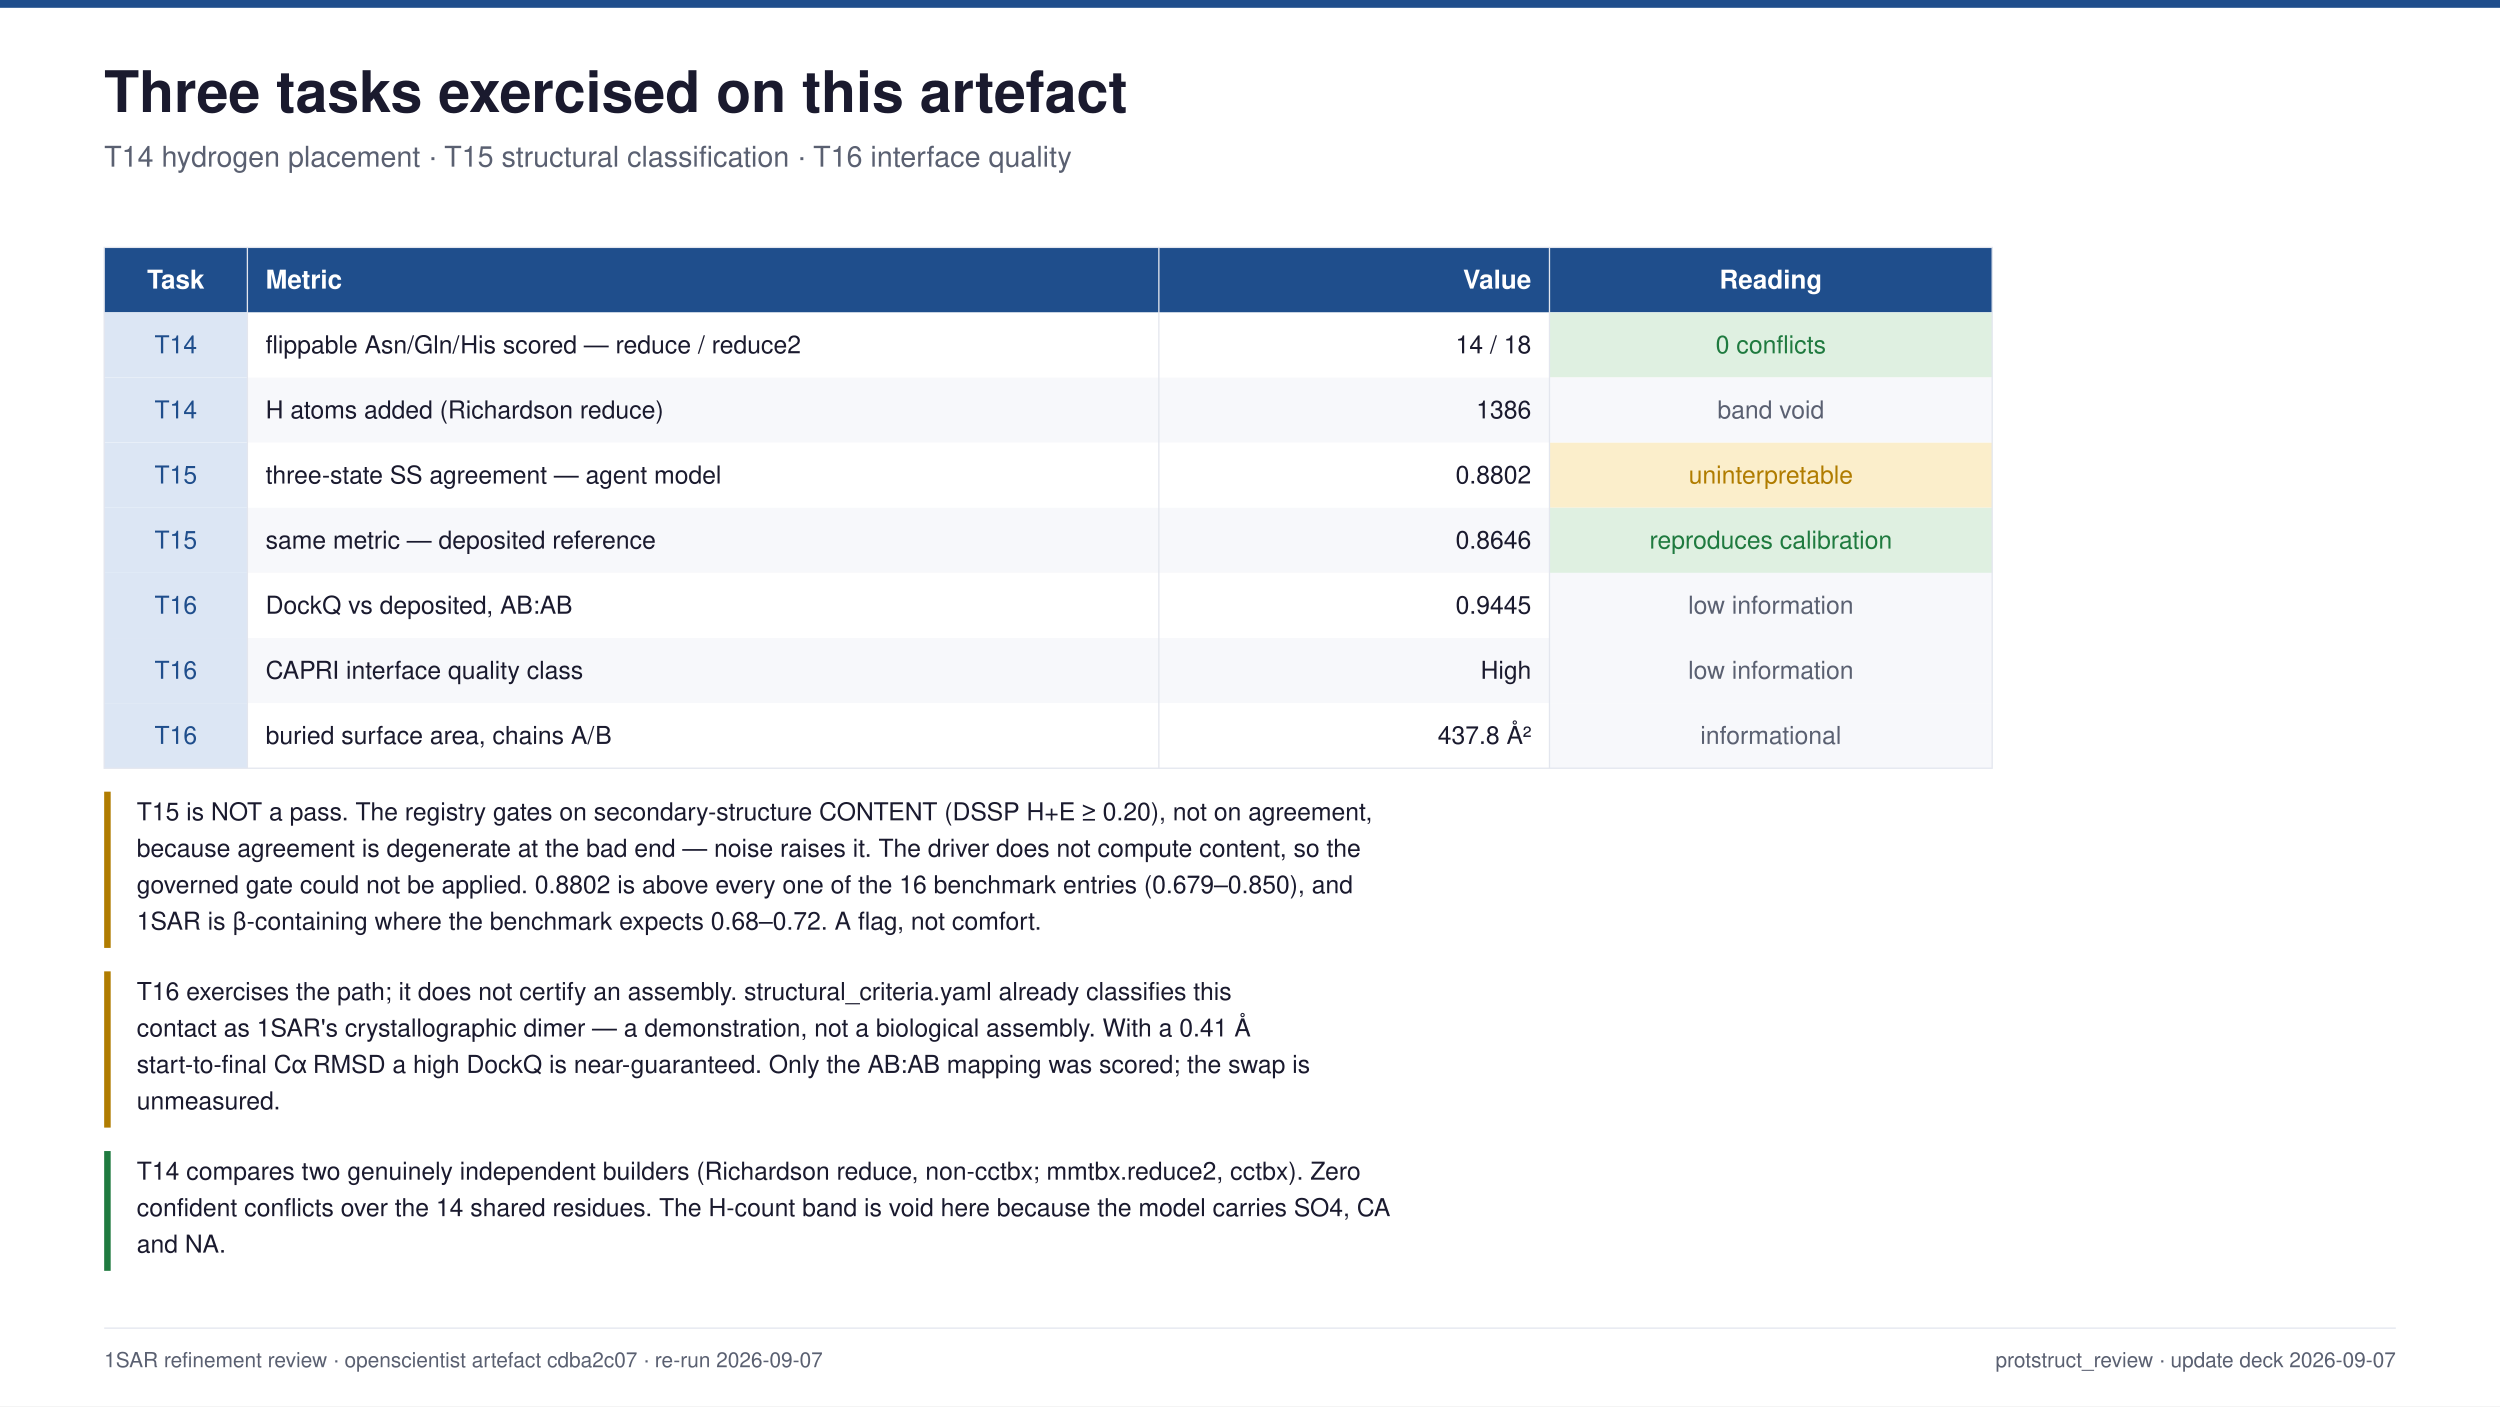
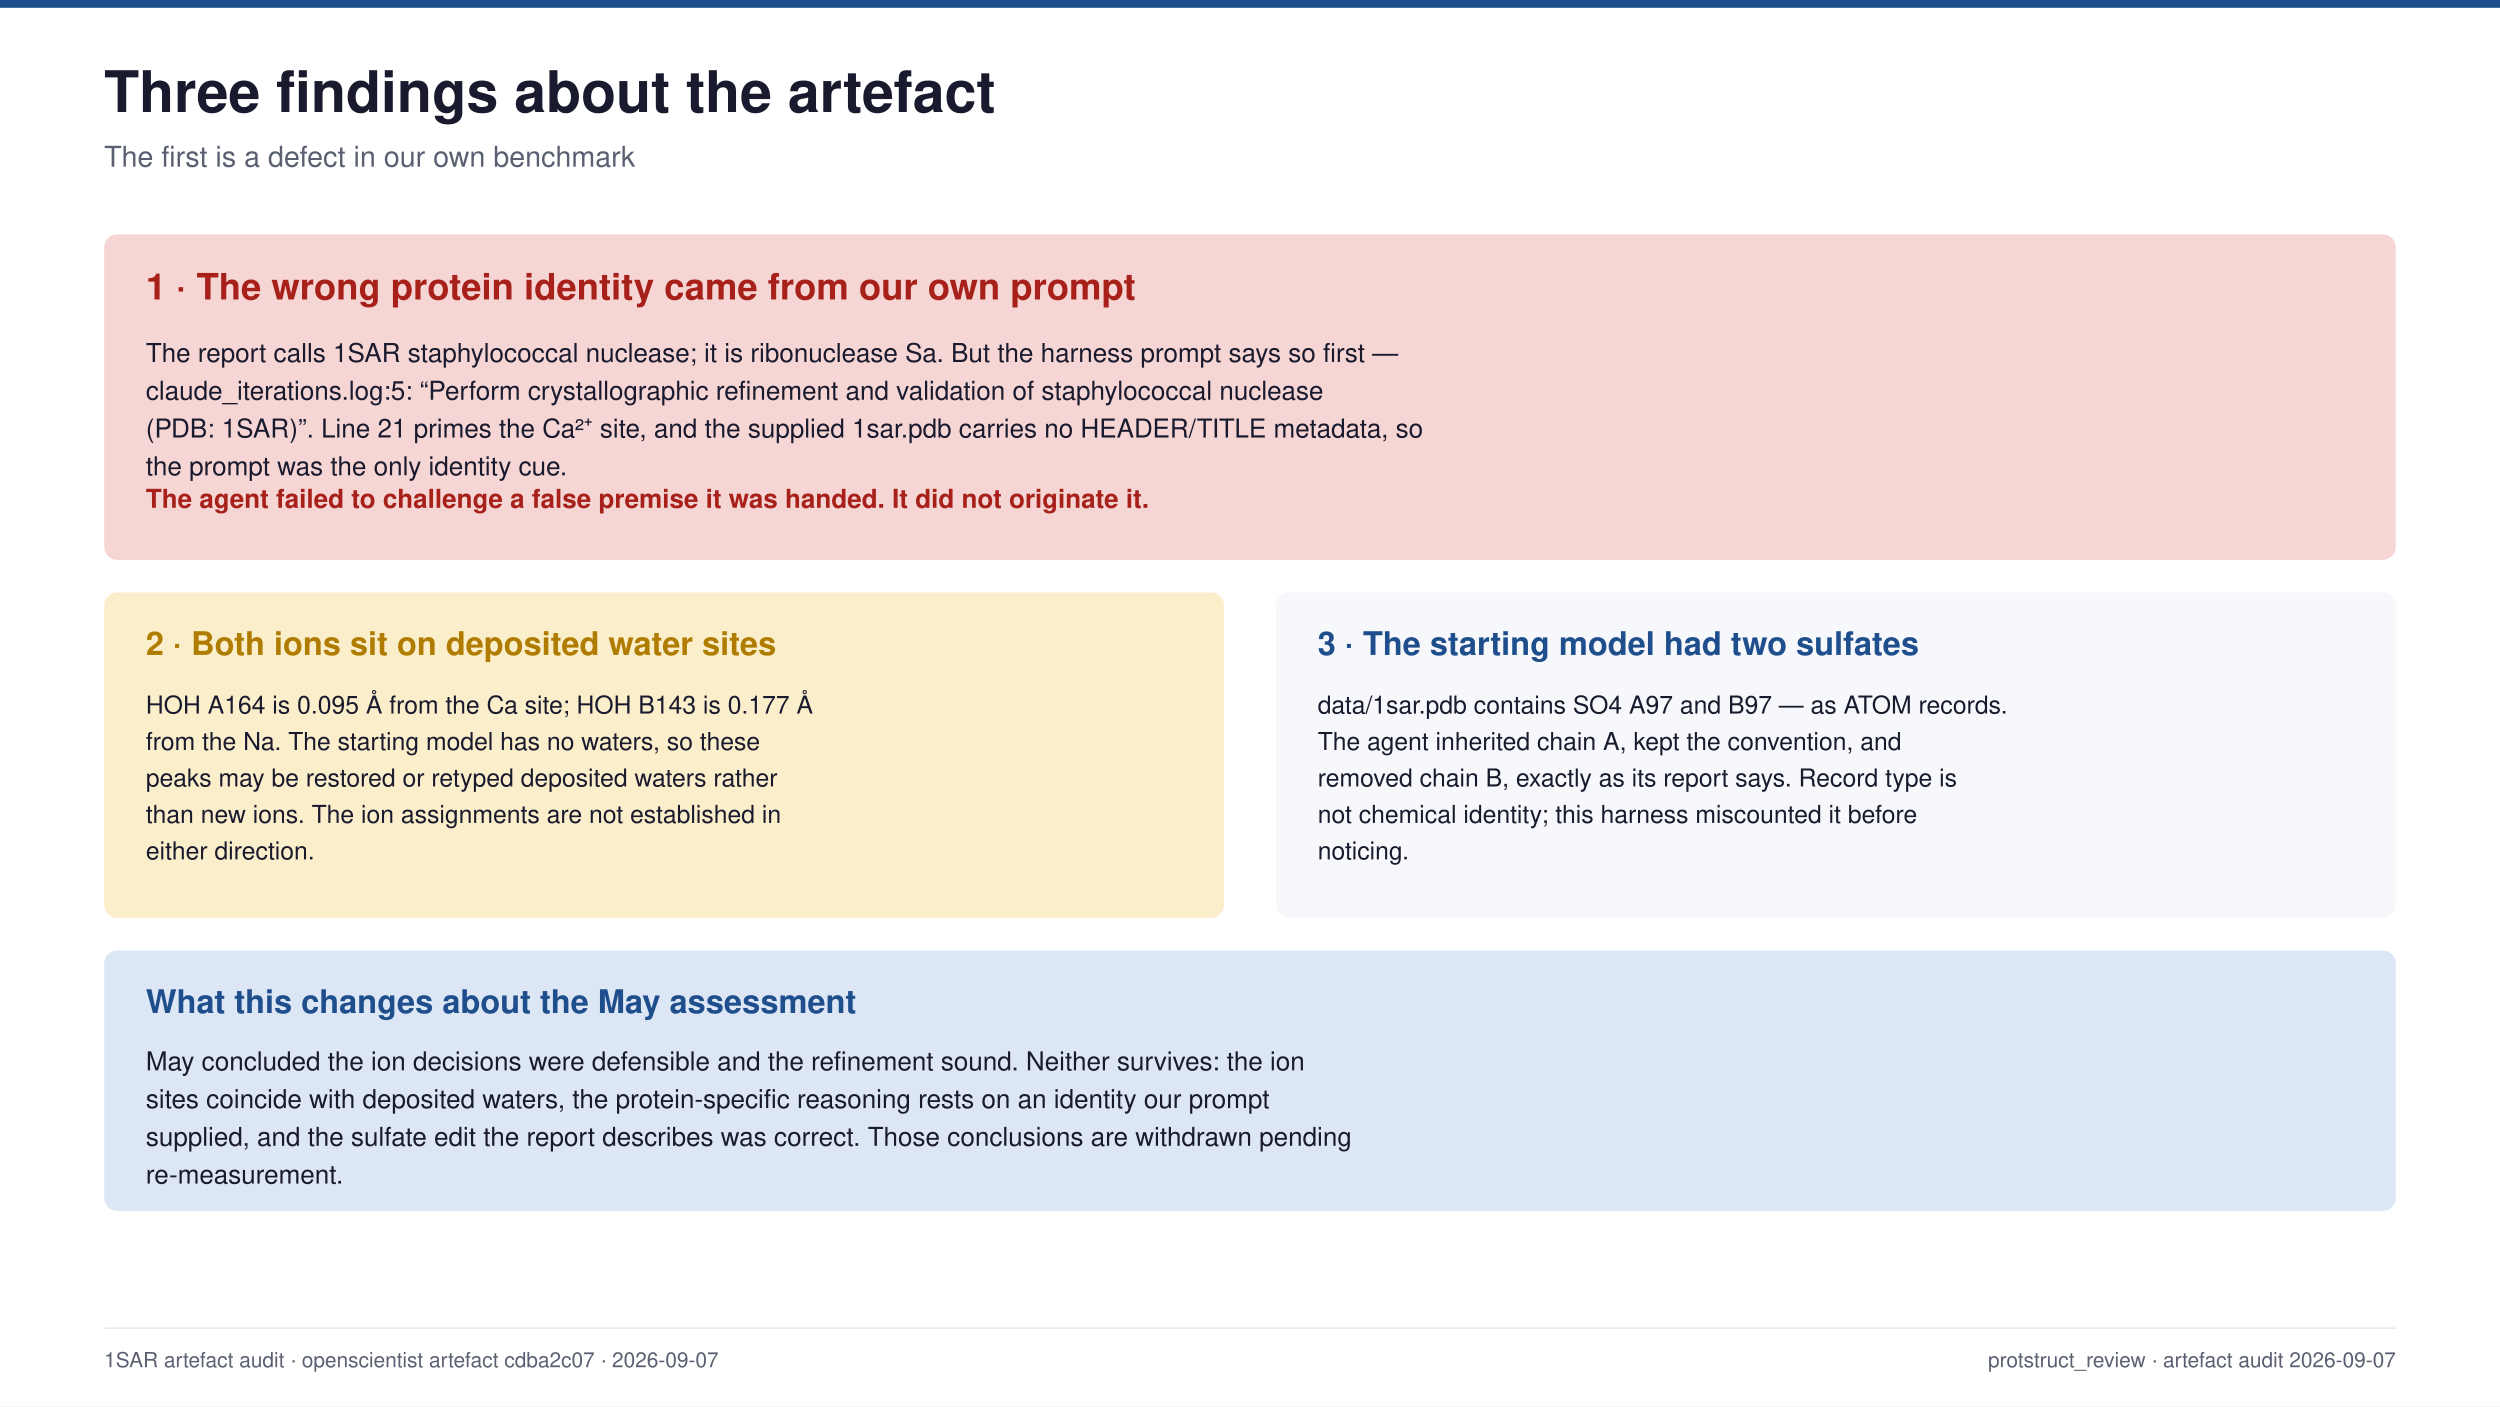
<svg xmlns="http://www.w3.org/2000/svg" width="1920" height="1080" viewBox="0 0 1920 1080" font-family="Helvetica, Arial, sans-serif">
  <rect width="100%" height="100%" fill="#ffffff" />
  <rect x="0" y="0" width="1920" height="6" fill="#1f4e8c" />
-   <text x="80" y="86" font-size="44" font-weight="700" fill="#1a1a2e">Three tasks exercised on this artefact</text>
-   <text x="80" y="128" font-size="22" font-weight="400" fill="#5a6071">T14 hydrogen placement · T15 structural classification · T16 interface quality</text>
+   <text x="80" y="86" font-size="44" font-weight="700" fill="#1a1a2e">Three findings about the artefact</text>
+   <text x="80" y="128" font-size="22" font-weight="400" fill="#5a6071">The first is a defect in our own benchmark</text>
  <line x1="80" y1="1020" x2="1840" y2="1020" stroke="#e3e6ee" stroke-width="1" />
-   <text x="80" y="1050" font-size="16" fill="#5a6071">1SAR refinement review · openscientist artefact cdba2c07 · re-run 2026-09-07</text>
-   <text x="1840" y="1050" font-size="16" fill="#5a6071" text-anchor="end">protstruct_review · update deck 2026-09-07</text>
-   <rect x="80" y="190" width="1450" height="50" fill="#1f4e8c" />
-   <text x="135.0" y="221.667" font-size="20" font-weight="700" fill="#ffffff" text-anchor="middle">Task</text>
-   <text x="204" y="221.667" font-size="20" font-weight="700" fill="#ffffff" text-anchor="start">Metric</text>
-   <text x="1176" y="221.667" font-size="20" font-weight="700" fill="#ffffff" text-anchor="end">Value</text>
-   <text x="1360.0" y="221.667" font-size="20" font-weight="700" fill="#ffffff" text-anchor="middle">Reading</text>
-   <rect x="80" y="240" width="1450" height="50" fill="#ffffff" />
-   <rect x="80" y="240" width="110" height="50" fill="#dce6f4" />
-   <text x="135.0" y="271.333" font-size="19" fill="#1f4e8c" text-anchor="middle">T14</text>
-   <text x="204" y="271.333" font-size="19" fill="#1a1a2e" text-anchor="start">flippable Asn/Gln/His scored — reduce / reduce2</text>
-   <text x="1176" y="271.333" font-size="19" fill="#1a1a2e" text-anchor="end">14 / 18</text>
-   <rect x="1190" y="240" width="340" height="50" fill="#dff0e1" />
-   <text x="1360.0" y="271.333" font-size="19" fill="#1f7a3f" text-anchor="middle">0 conflicts</text>
-   <rect x="80" y="290" width="1450" height="50" fill="#f7f8fb" />
-   <rect x="80" y="290" width="110" height="50" fill="#dce6f4" />
-   <text x="135.0" y="321.333" font-size="19" fill="#1f4e8c" text-anchor="middle">T14</text>
-   <text x="204" y="321.333" font-size="19" fill="#1a1a2e" text-anchor="start">H atoms added (Richardson reduce)</text>
-   <text x="1176" y="321.333" font-size="19" fill="#1a1a2e" text-anchor="end">1386</text>
-   <rect x="1190" y="290" width="340" height="50" fill="#f7f8fb" />
-   <text x="1360.0" y="321.333" font-size="19" fill="#5a6071" text-anchor="middle">band void</text>
-   <rect x="80" y="340" width="1450" height="50" fill="#ffffff" />
-   <rect x="80" y="340" width="110" height="50" fill="#dce6f4" />
-   <text x="135.0" y="371.333" font-size="19" fill="#1f4e8c" text-anchor="middle">T15</text>
-   <text x="204" y="371.333" font-size="19" fill="#1a1a2e" text-anchor="start">three-state SS agreement — agent model</text>
-   <text x="1176" y="371.333" font-size="19" fill="#1a1a2e" text-anchor="end">0.8802</text>
-   <rect x="1190" y="340" width="340" height="50" fill="#fbeecb" />
-   <text x="1360.0" y="371.333" font-size="19" fill="#b07c00" text-anchor="middle">uninterpretable</text>
-   <rect x="80" y="390" width="1450" height="50" fill="#f7f8fb" />
-   <rect x="80" y="390" width="110" height="50" fill="#dce6f4" />
-   <text x="135.0" y="421.333" font-size="19" fill="#1f4e8c" text-anchor="middle">T15</text>
-   <text x="204" y="421.333" font-size="19" fill="#1a1a2e" text-anchor="start">same metric — deposited reference</text>
-   <text x="1176" y="421.333" font-size="19" fill="#1a1a2e" text-anchor="end">0.8646</text>
-   <rect x="1190" y="390" width="340" height="50" fill="#dff0e1" />
-   <text x="1360.0" y="421.333" font-size="19" fill="#1f7a3f" text-anchor="middle">reproduces calibration</text>
-   <rect x="80" y="440" width="1450" height="50" fill="#ffffff" />
-   <rect x="80" y="440" width="110" height="50" fill="#dce6f4" />
-   <text x="135.0" y="471.333" font-size="19" fill="#1f4e8c" text-anchor="middle">T16</text>
-   <text x="204" y="471.333" font-size="19" fill="#1a1a2e" text-anchor="start">DockQ vs deposited, AB:AB</text>
-   <text x="1176" y="471.333" font-size="19" fill="#1a1a2e" text-anchor="end">0.9445</text>
-   <rect x="1190" y="440" width="340" height="50" fill="#f7f8fb" />
-   <text x="1360.0" y="471.333" font-size="19" fill="#5a6071" text-anchor="middle">low information</text>
-   <rect x="80" y="490" width="1450" height="50" fill="#f7f8fb" />
-   <rect x="80" y="490" width="110" height="50" fill="#dce6f4" />
-   <text x="135.0" y="521.333" font-size="19" fill="#1f4e8c" text-anchor="middle">T16</text>
-   <text x="204" y="521.333" font-size="19" fill="#1a1a2e" text-anchor="start">CAPRI interface quality class</text>
-   <text x="1176" y="521.333" font-size="19" fill="#1a1a2e" text-anchor="end">High</text>
-   <rect x="1190" y="490" width="340" height="50" fill="#f7f8fb" />
-   <text x="1360.0" y="521.333" font-size="19" fill="#5a6071" text-anchor="middle">low information</text>
-   <rect x="80" y="540" width="1450" height="50" fill="#ffffff" />
-   <rect x="80" y="540" width="110" height="50" fill="#dce6f4" />
-   <text x="135.0" y="571.333" font-size="19" fill="#1f4e8c" text-anchor="middle">T16</text>
-   <text x="204" y="571.333" font-size="19" fill="#1a1a2e" text-anchor="start">buried surface area, chains A/B</text>
-   <text x="1176" y="571.333" font-size="19" fill="#1a1a2e" text-anchor="end">437.8 Å²</text>
-   <rect x="1190" y="540" width="340" height="50" fill="#f7f8fb" />
-   <text x="1360.0" y="571.333" font-size="19" fill="#5a6071" text-anchor="middle">informational</text>
-   <rect x="80" y="190" width="1450" height="400" fill="none" stroke="#e3e6ee" stroke-width="1" />
-   <line x1="190" y1="190" x2="190" y2="590" stroke="#e3e6ee" stroke-width="1" />
-   <line x1="890" y1="190" x2="890" y2="590" stroke="#e3e6ee" stroke-width="1" />
-   <line x1="1190" y1="190" x2="1190" y2="590" stroke="#e3e6ee" stroke-width="1" />
-   <rect x="80" y="608" width="5" height="120" fill="#b07c00" />
-   <text x="105" y="630" font-size="19" font-weight="400" fill="#1a1a2e">T15 is NOT a pass. The registry gates on secondary-structure CONTENT (DSSP H+E ≥ 0.20), not on agreement,</text>
-   <text x="105" y="658" font-size="19" font-weight="400" fill="#1a1a2e">because agreement is degenerate at the bad end — noise raises it. The driver does not compute content, so the</text>
-   <text x="105" y="686" font-size="19" font-weight="400" fill="#1a1a2e">governed gate could not be applied. 0.8802 is above every one of the 16 benchmark entries (0.679–0.850), and</text>
-   <text x="105" y="714" font-size="19" font-weight="400" fill="#1a1a2e">1SAR is β-containing where the benchmark expects 0.68–0.72. A flag, not comfort.</text>
-   <rect x="80" y="746" width="5" height="120" fill="#b07c00" />
-   <text x="105" y="768" font-size="19" font-weight="400" fill="#1a1a2e">T16 exercises the path; it does not certify an assembly. structural_criteria.yaml already classifies this</text>
-   <text x="105" y="796" font-size="19" font-weight="400" fill="#1a1a2e">contact as 1SAR's crystallographic dimer — a demonstration, not a biological assembly. With a 0.41 Å</text>
-   <text x="105" y="824" font-size="19" font-weight="400" fill="#1a1a2e">start-to-final Cα RMSD a high DockQ is near-guaranteed. Only the AB:AB mapping was scored; the swap is</text>
-   <text x="105" y="852" font-size="19" font-weight="400" fill="#1a1a2e">unmeasured.</text>
-   <rect x="80" y="884" width="5" height="92" fill="#1f7a3f" />
-   <text x="105" y="906" font-size="19" font-weight="400" fill="#1a1a2e">T14 compares two genuinely independent builders (Richardson reduce, non-cctbx; mmtbx.reduce2, cctbx). Zero</text>
-   <text x="105" y="934" font-size="19" font-weight="400" fill="#1a1a2e">confident conflicts over the 14 shared residues. The H-count band is void here because the model carries SO4, CA</text>
-   <text x="105" y="962" font-size="19" font-weight="400" fill="#1a1a2e">and NA.</text>
+   <text x="80" y="1050" font-size="16" fill="#5a6071">1SAR artefact audit · openscientist artefact cdba2c07 · 2026-09-07</text>
+   <text x="1840" y="1050" font-size="16" fill="#5a6071" text-anchor="end">protstruct_review · artefact audit 2026-09-07</text>
+   <rect x="80" y="180" width="1760" height="250" rx="10" ry="10" fill="#f5d6d4" />
+   <text x="112" y="230" font-size="28" font-weight="700" fill="#a8201a">1 · The wrong protein identity came from our own prompt</text>
+   <text x="112" y="278" font-size="20" font-weight="400" fill="#1a1a2e">The report calls 1SAR staphylococcal nuclease; it is ribonuclease Sa. But the harness prompt says so first —</text>
+   <text x="112" y="307" font-size="20" font-weight="400" fill="#1a1a2e">claude_iterations.log:5: “Perform crystallographic refinement and validation of staphylococcal nuclease</text>
+   <text x="112" y="336" font-size="20" font-weight="400" fill="#1a1a2e">(PDB: 1SAR)”. Line 21 primes the Ca²⁺ site, and the supplied 1sar.pdb carries no HEADER/TITLE metadata, so</text>
+   <text x="112" y="365" font-size="20" font-weight="400" fill="#1a1a2e">the prompt was the only identity cue.</text>
+   <text x="112" y="390" font-size="20" font-weight="700" fill="#a8201a">The agent failed to challenge a false premise it was handed. It did not originate it.</text>
+   <rect x="80" y="455" width="860" height="250" rx="10" ry="10" fill="#fbeecb" />
+   <text x="112" y="503" font-size="25" font-weight="700" fill="#b07c00">2 · Both ions sit on deposited water sites</text>
+   <text x="112" y="548" font-size="19" font-weight="400" fill="#1a1a2e">HOH A164 is 0.095 Å from the Ca site; HOH B143 is 0.177 Å</text>
+   <text x="112" y="576" font-size="19" font-weight="400" fill="#1a1a2e">from the Na. The starting model has no waters, so these</text>
+   <text x="112" y="604" font-size="19" font-weight="400" fill="#1a1a2e">peaks may be restored or retyped deposited waters rather</text>
+   <text x="112" y="632" font-size="19" font-weight="400" fill="#1a1a2e">than new ions. The ion assignments are not established in</text>
+   <text x="112" y="660" font-size="19" font-weight="400" fill="#1a1a2e">either direction.</text>
+   <rect x="980" y="455" width="860" height="250" rx="10" ry="10" fill="#f7f8fb" />
+   <text x="1012" y="503" font-size="25" font-weight="700" fill="#1f4e8c">3 · The starting model had two sulfates</text>
+   <text x="1012" y="548" font-size="19" font-weight="400" fill="#1a1a2e">data/1sar.pdb contains SO4 A97 and B97 — as ATOM records.</text>
+   <text x="1012" y="576" font-size="19" font-weight="400" fill="#1a1a2e">The agent inherited chain A, kept the convention, and</text>
+   <text x="1012" y="604" font-size="19" font-weight="400" fill="#1a1a2e">removed chain B, exactly as its report says. Record type is</text>
+   <text x="1012" y="632" font-size="19" font-weight="400" fill="#1a1a2e">not chemical identity; this harness miscounted it before</text>
+   <text x="1012" y="660" font-size="19" font-weight="400" fill="#1a1a2e">noticing.</text>
+   <rect x="80" y="730" width="1760" height="200" rx="10" ry="10" fill="#dce6f4" />
+   <text x="112" y="778" font-size="25" font-weight="700" fill="#1f4e8c">What this changes about the May assessment</text>
+   <text x="112" y="822" font-size="20" font-weight="400" fill="#1a1a2e">May concluded the ion decisions were defensible and the refinement sound. Neither survives: the ion</text>
+   <text x="112" y="851" font-size="20" font-weight="400" fill="#1a1a2e">sites coincide with deposited waters, the protein-specific reasoning rests on an identity our prompt</text>
+   <text x="112" y="880" font-size="20" font-weight="400" fill="#1a1a2e">supplied, and the sulfate edit the report describes was correct. Those conclusions are withdrawn pending</text>
+   <text x="112" y="909" font-size="20" font-weight="400" fill="#1a1a2e">re-measurement.</text>
</svg>
